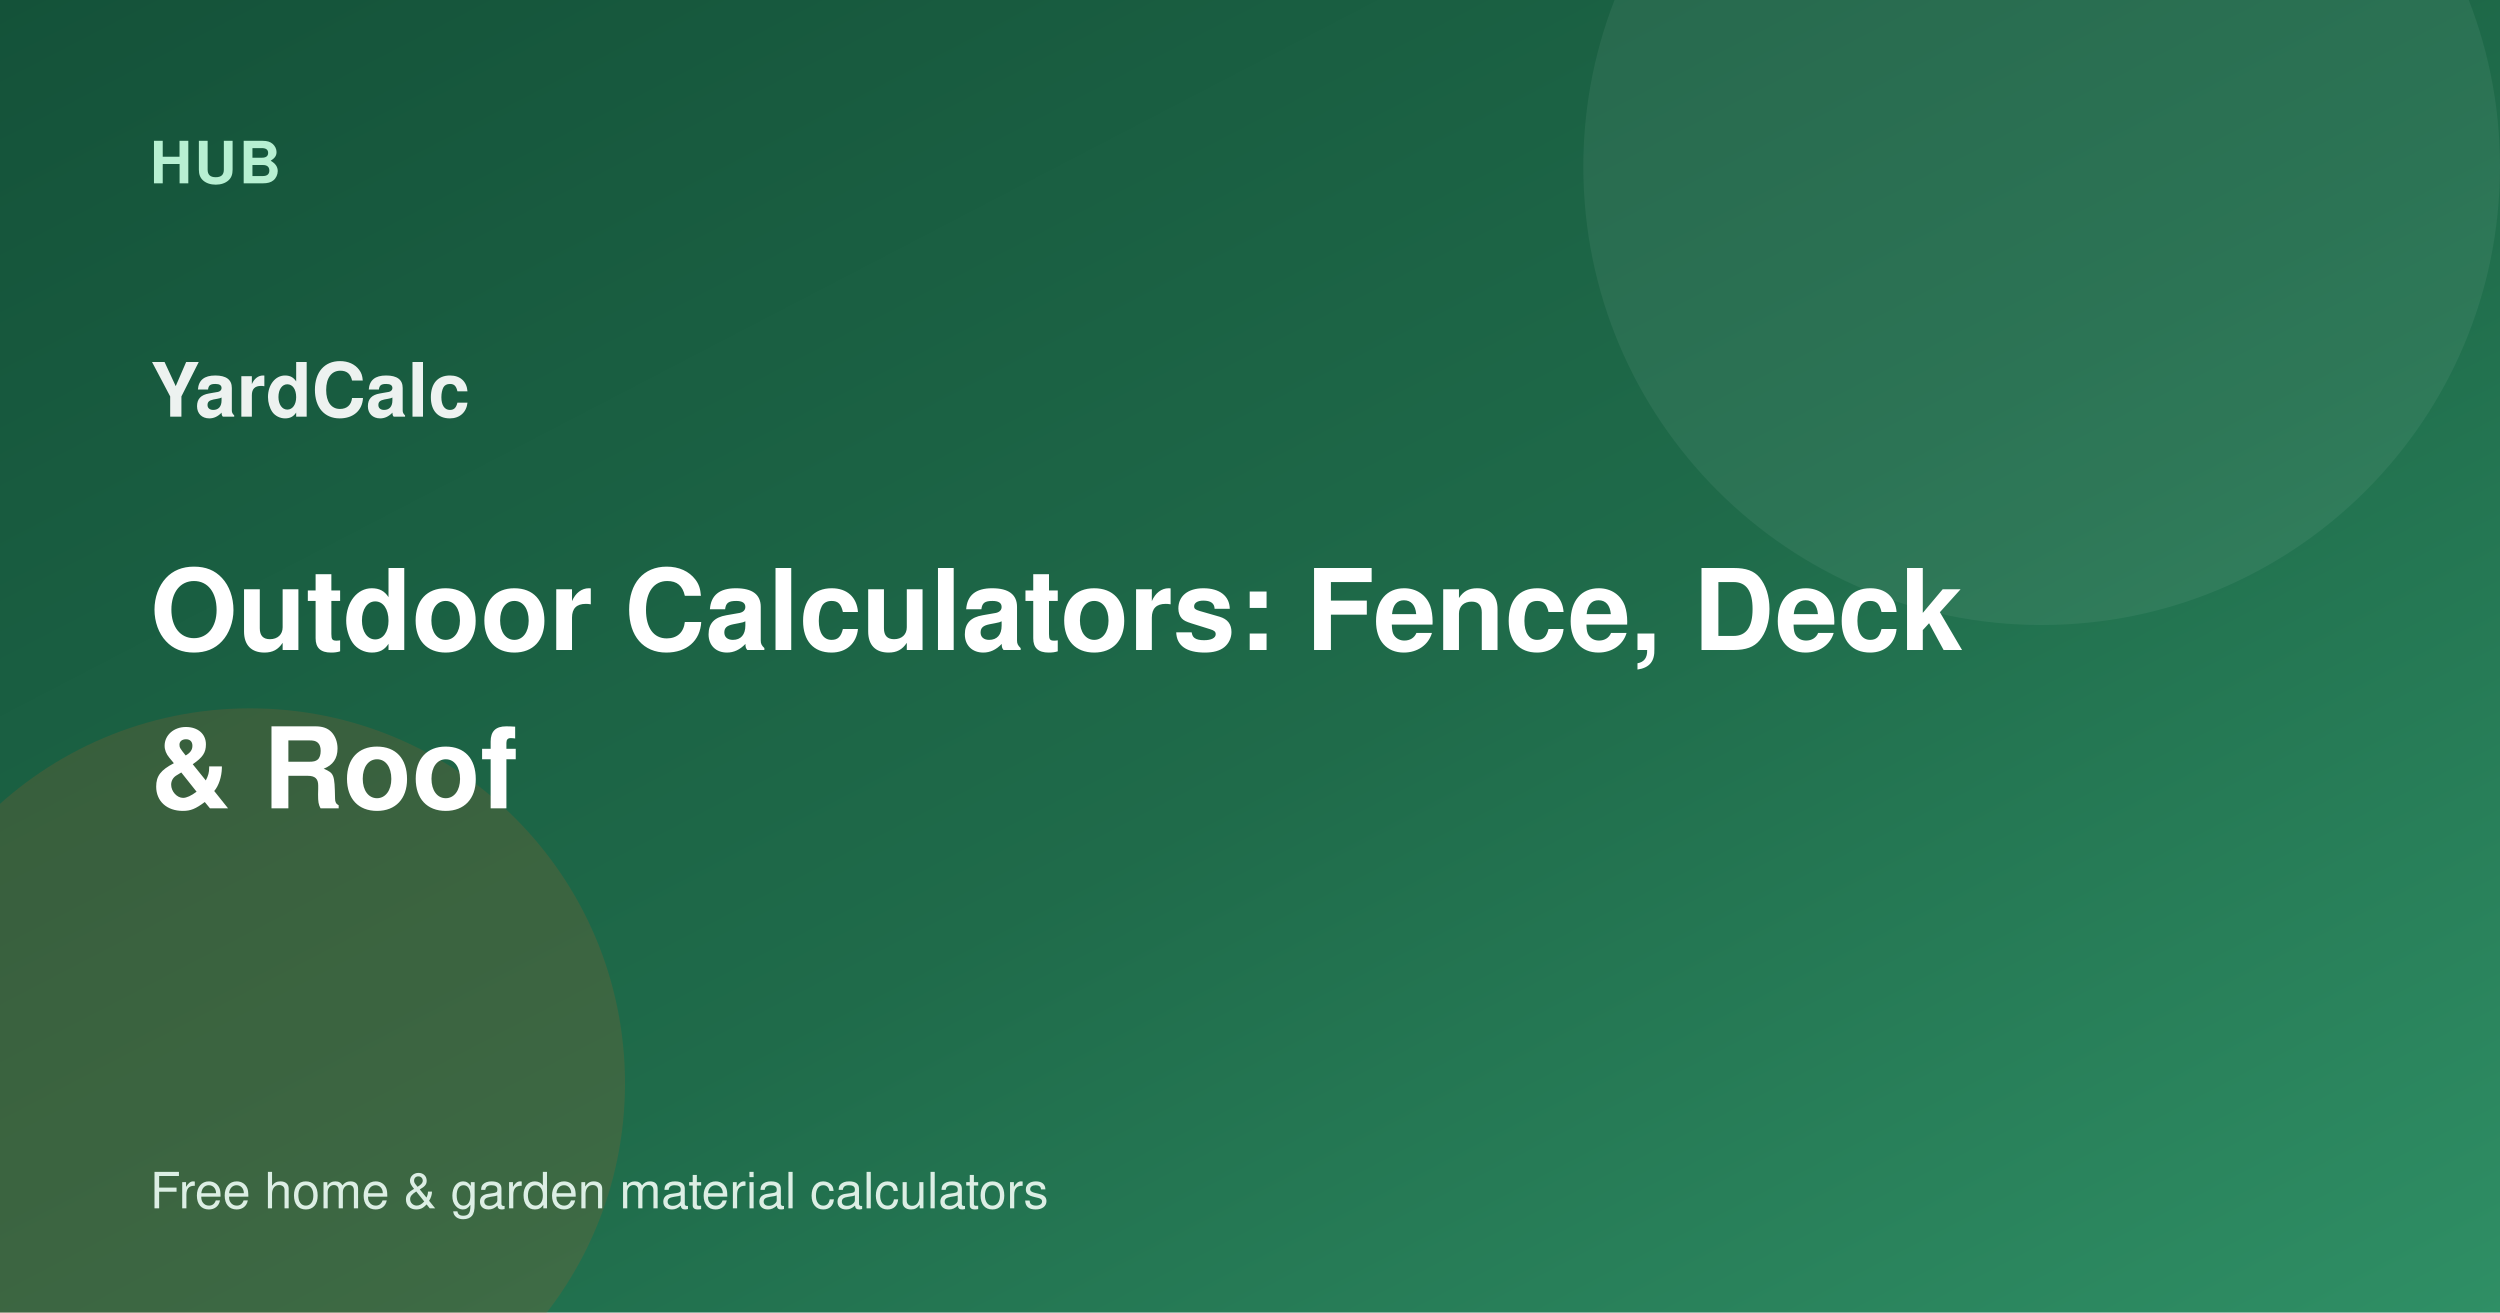
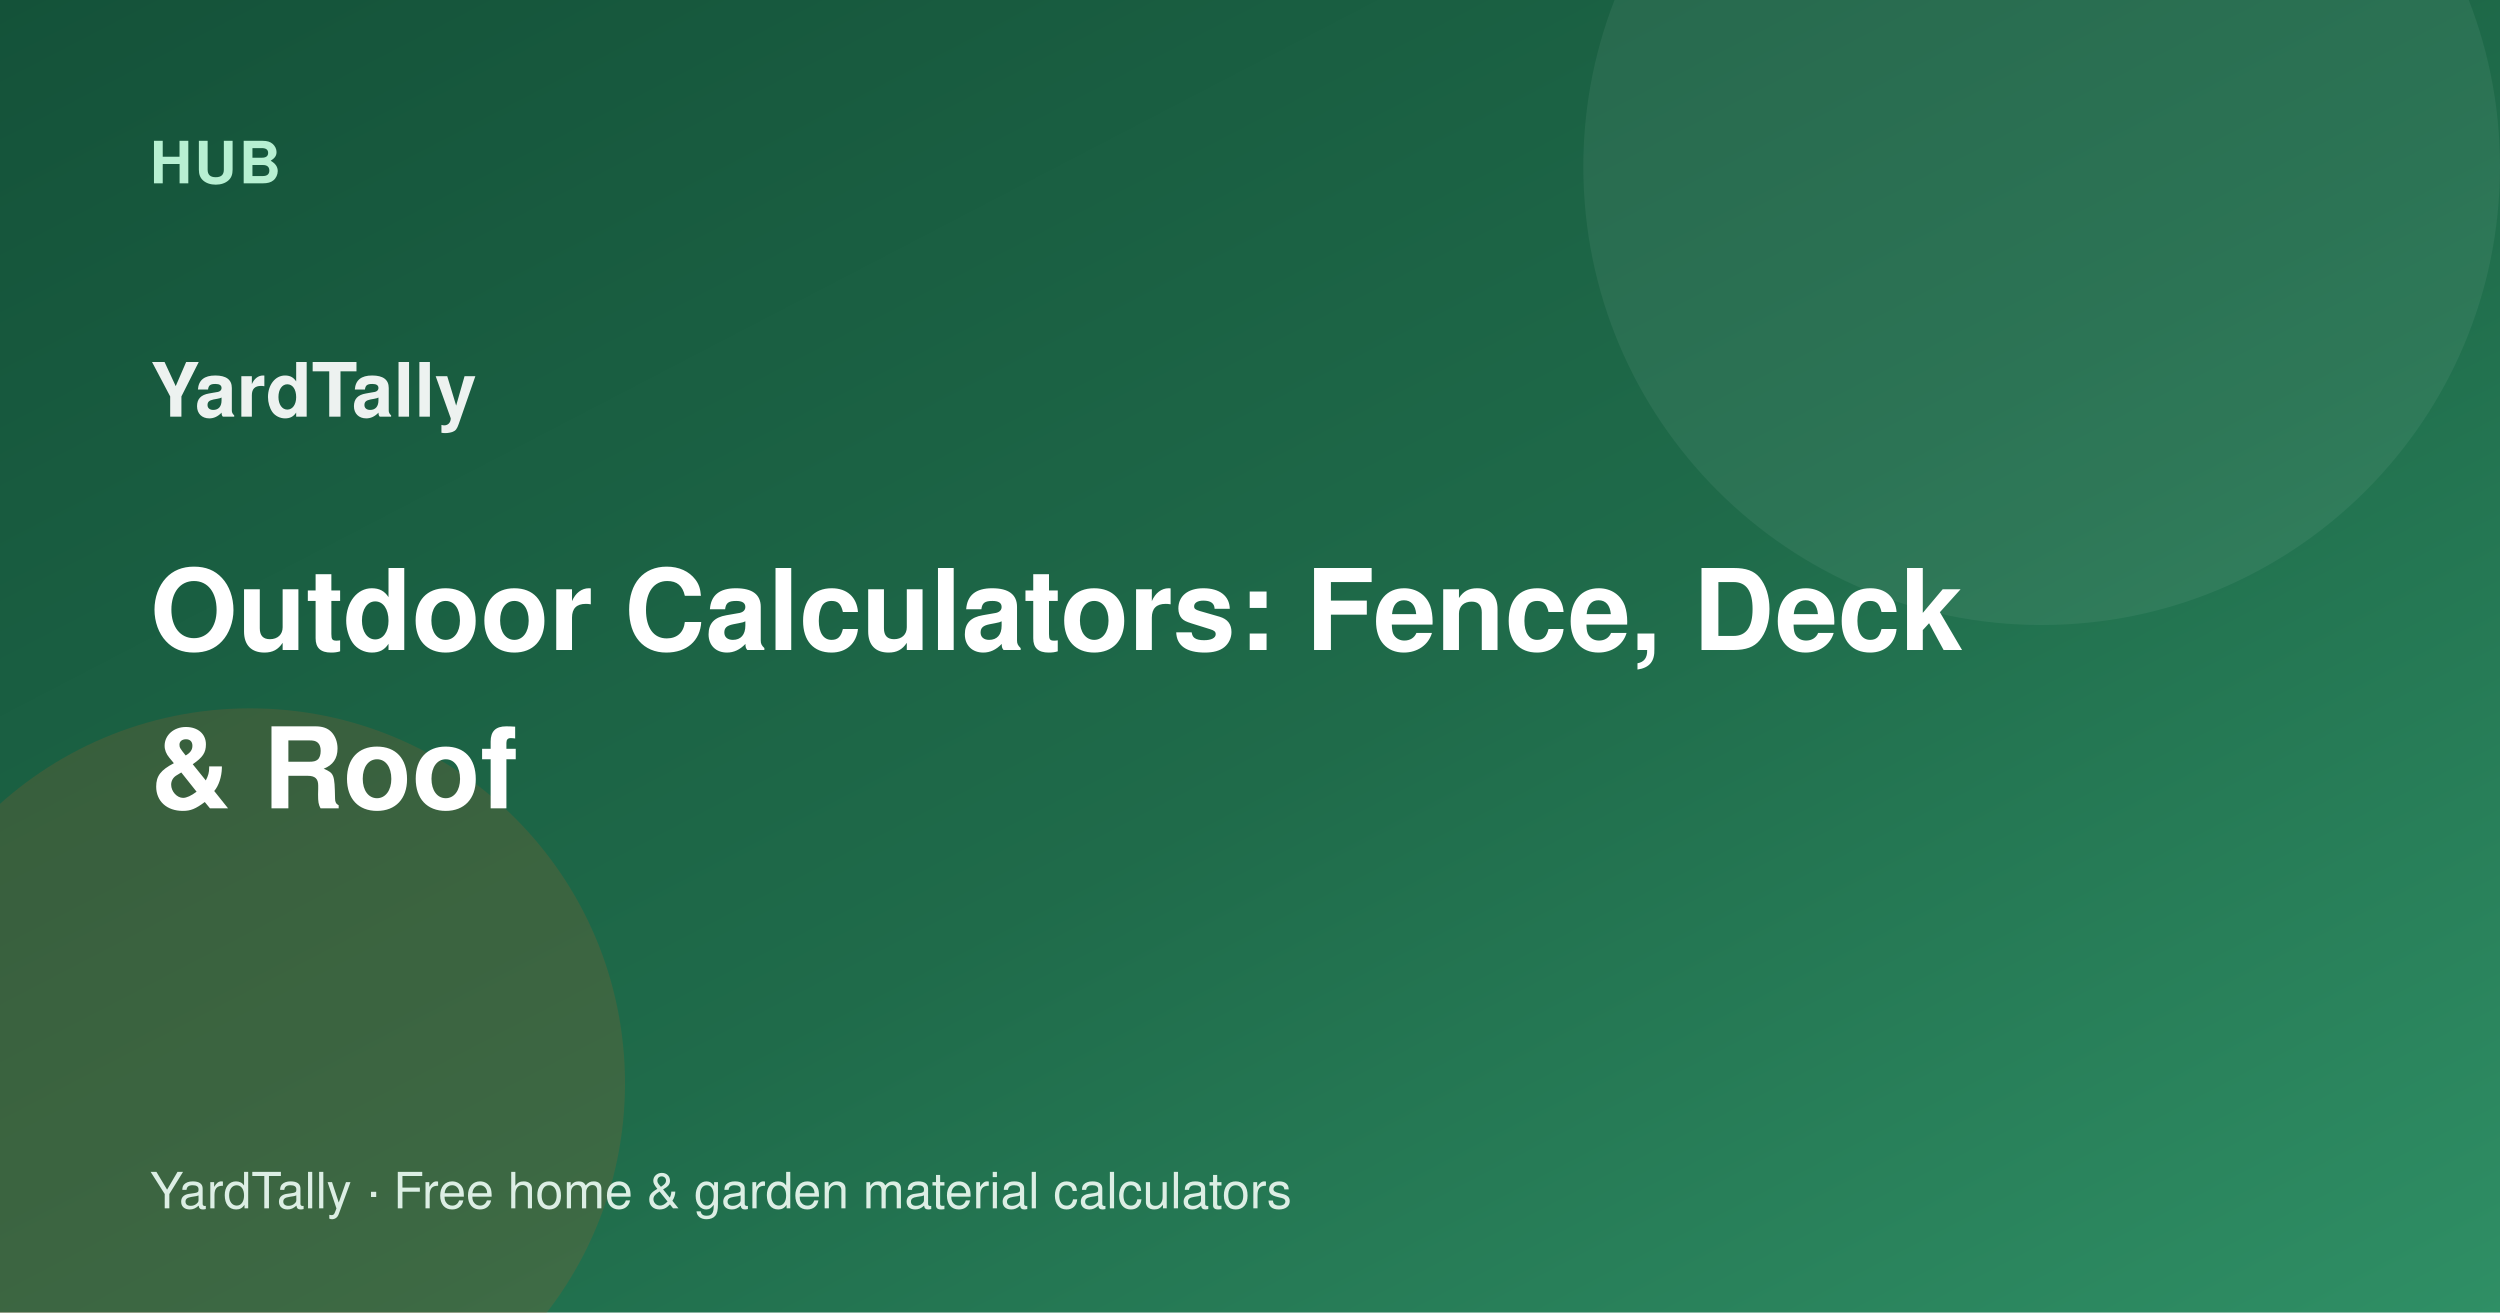
<svg xmlns="http://www.w3.org/2000/svg" width="1200" height="630" viewBox="0 0 1200 630">
  <defs>
    <linearGradient id="bg" x1="0" y1="0" x2="1" y2="1">
      <stop offset="0%" stop-color="#145239" />
      <stop offset="55%" stop-color="#1f6b4a" />
      <stop offset="100%" stop-color="#2f8f65" />
    </linearGradient>
  </defs>
  <rect width="1200" height="630" fill="url(#bg)" />
  <circle cx="980" cy="80" r="220" fill="#ffffff" fill-opacity="0.06" />
  <circle cx="120" cy="520" r="180" fill="#c45c26" fill-opacity="0.18" />
  <text x="72" y="88" font-family="ui-sans-serif, system-ui, Segoe UI, Helvetica, Arial, sans-serif" font-size="28" font-weight="600" fill="#b7f0d2" letter-spacing="0.04em">HUB</text>
-   <text x="72" y="200" font-family="ui-sans-serif, system-ui, Segoe UI, Helvetica, Arial, sans-serif" font-size="36" font-weight="700" fill="#ffffff" fill-opacity="0.92">YardCalc</text>
+   <text x="72" y="200" font-family="ui-sans-serif, system-ui, Segoe UI, Helvetica, Arial, sans-serif" font-size="36" font-weight="700" fill="#ffffff" fill-opacity="0.92">YardTally</text>
  <text x="72" y="312" font-family="ui-sans-serif, system-ui, Segoe UI, Helvetica, Arial, sans-serif" font-size="54" font-weight="700" fill="#ffffff">Outdoor Calculators: Fence, Deck</text>
  <text x="72" y="388" font-family="ui-sans-serif, system-ui, Segoe UI, Helvetica, Arial, sans-serif" font-size="54" font-weight="700" fill="#ffffff">&amp; Roof</text>
-   <text x="72" y="580" font-family="ui-sans-serif, system-ui, Segoe UI, Helvetica, Arial, sans-serif" font-size="24" fill="#dceee4">Free home &amp; garden material calculators</text>
+   <text x="72" y="580" font-family="ui-sans-serif, system-ui, Segoe UI, Helvetica, Arial, sans-serif" font-size="24" fill="#dceee4">YardTally · Free home &amp; garden material calculators</text>
</svg>
